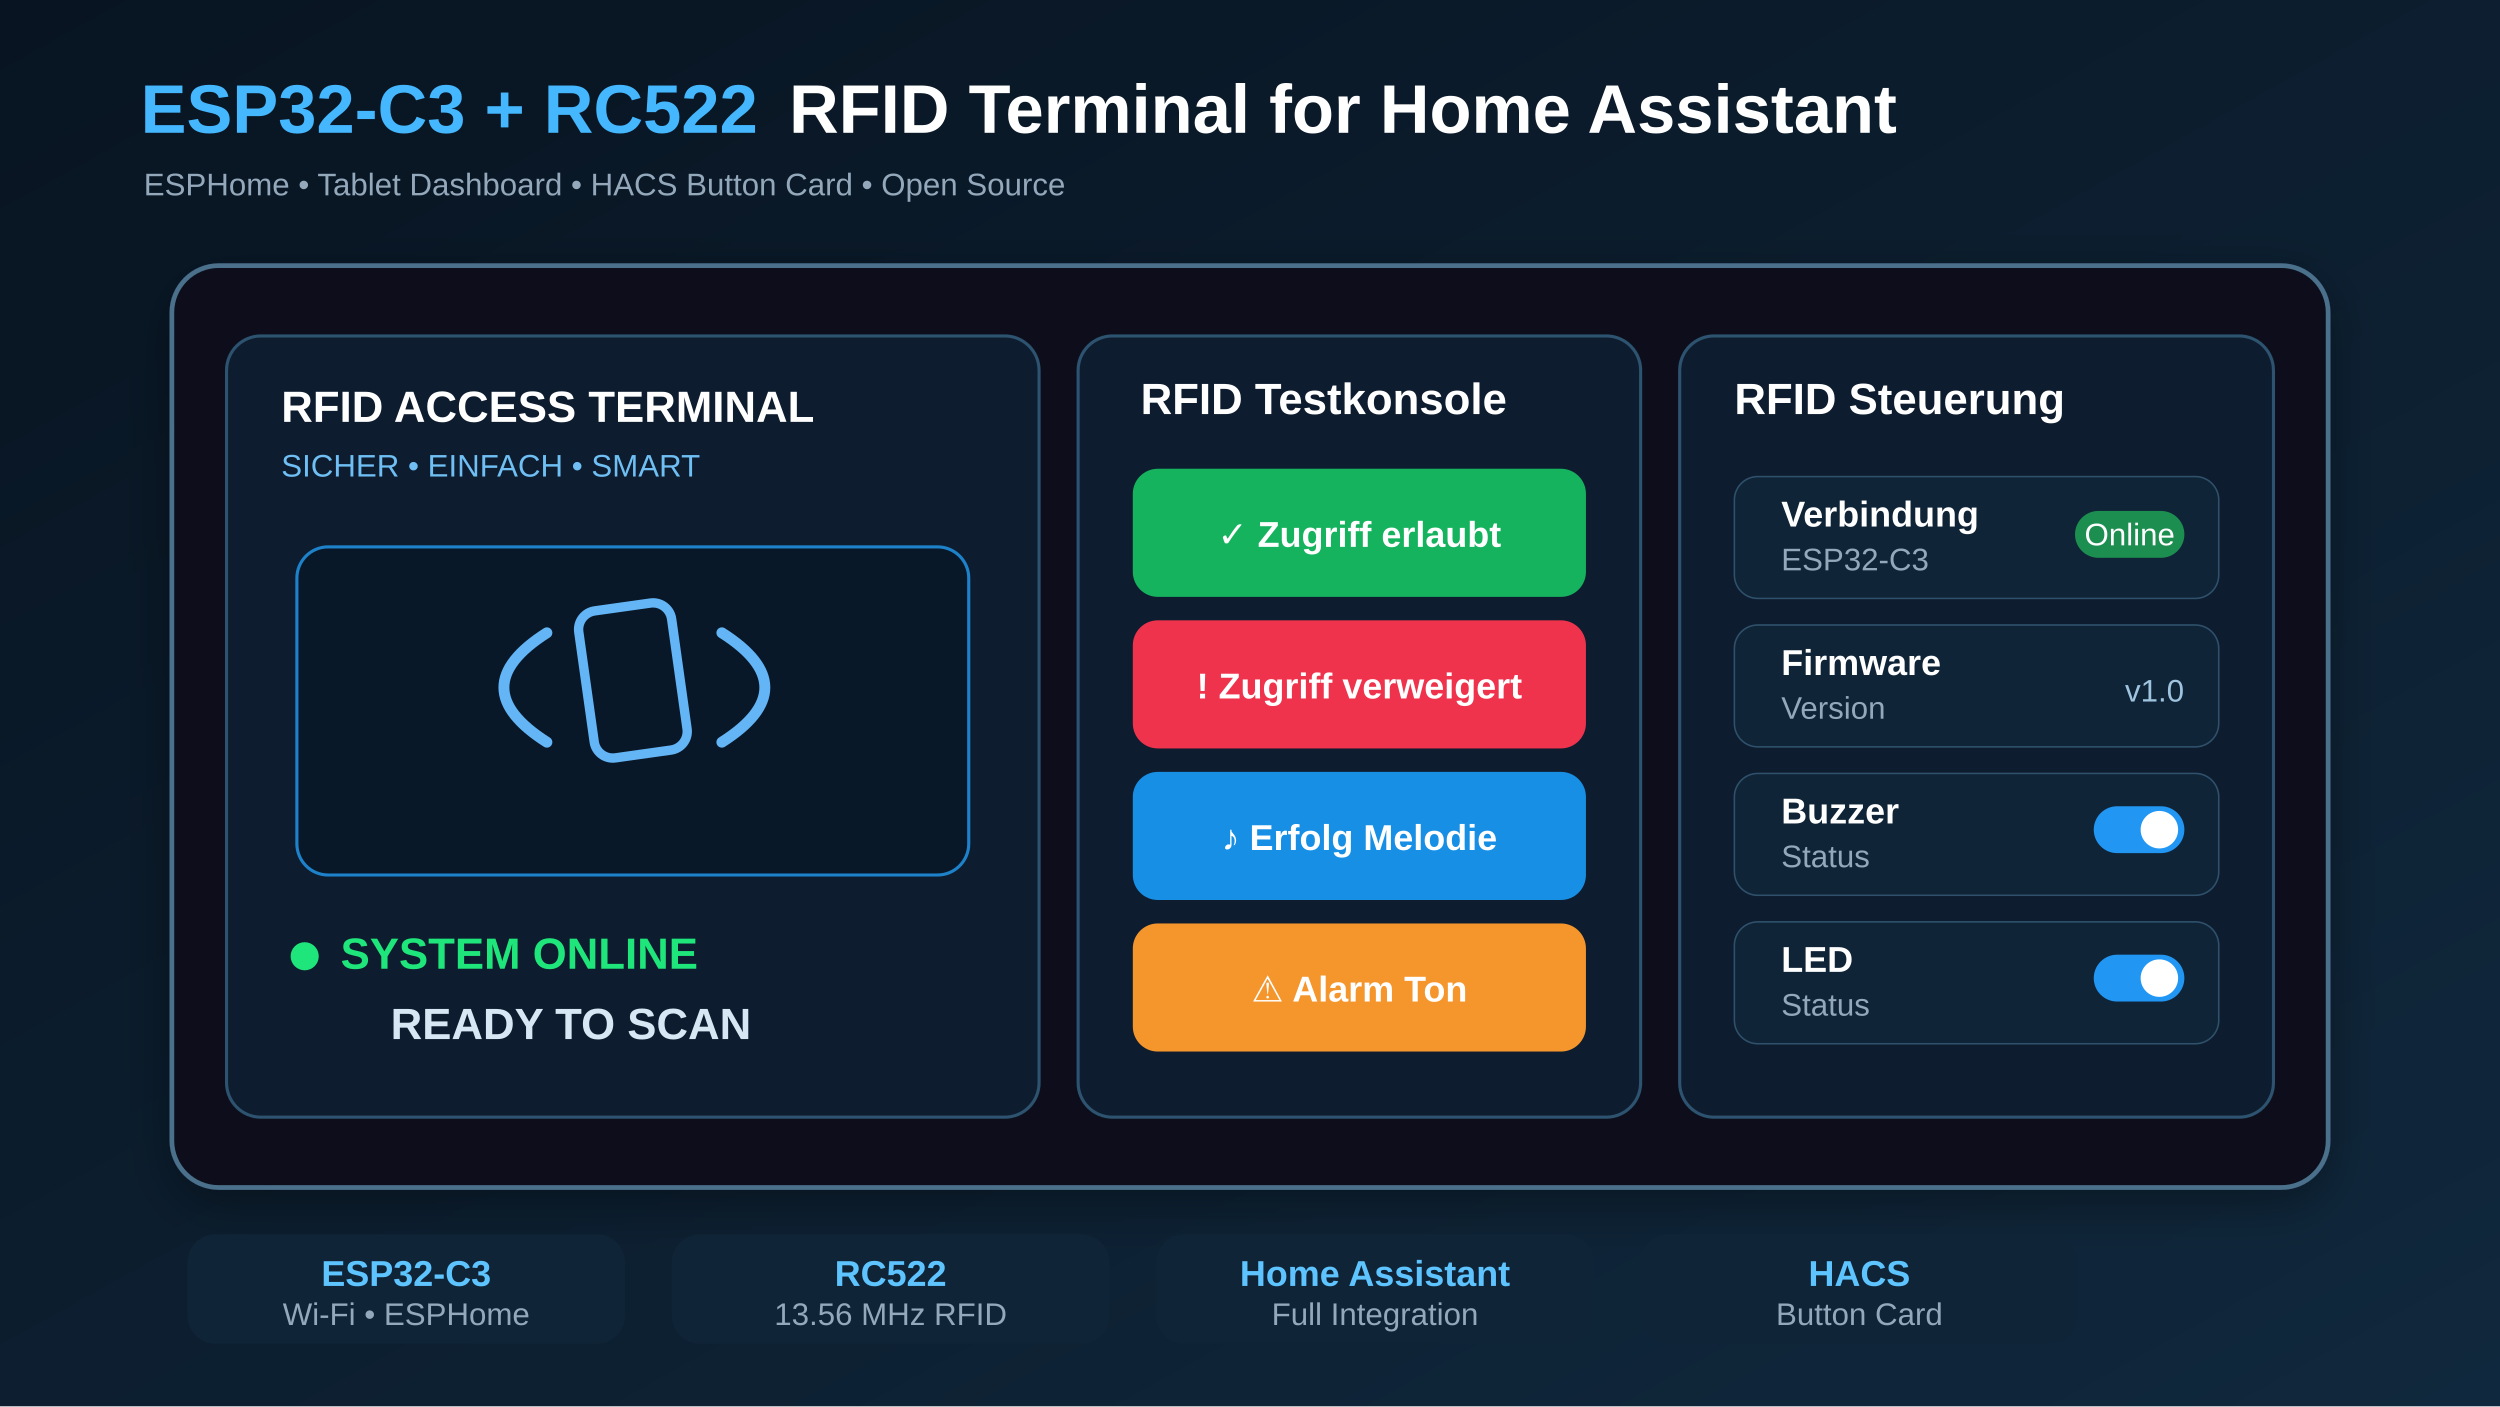
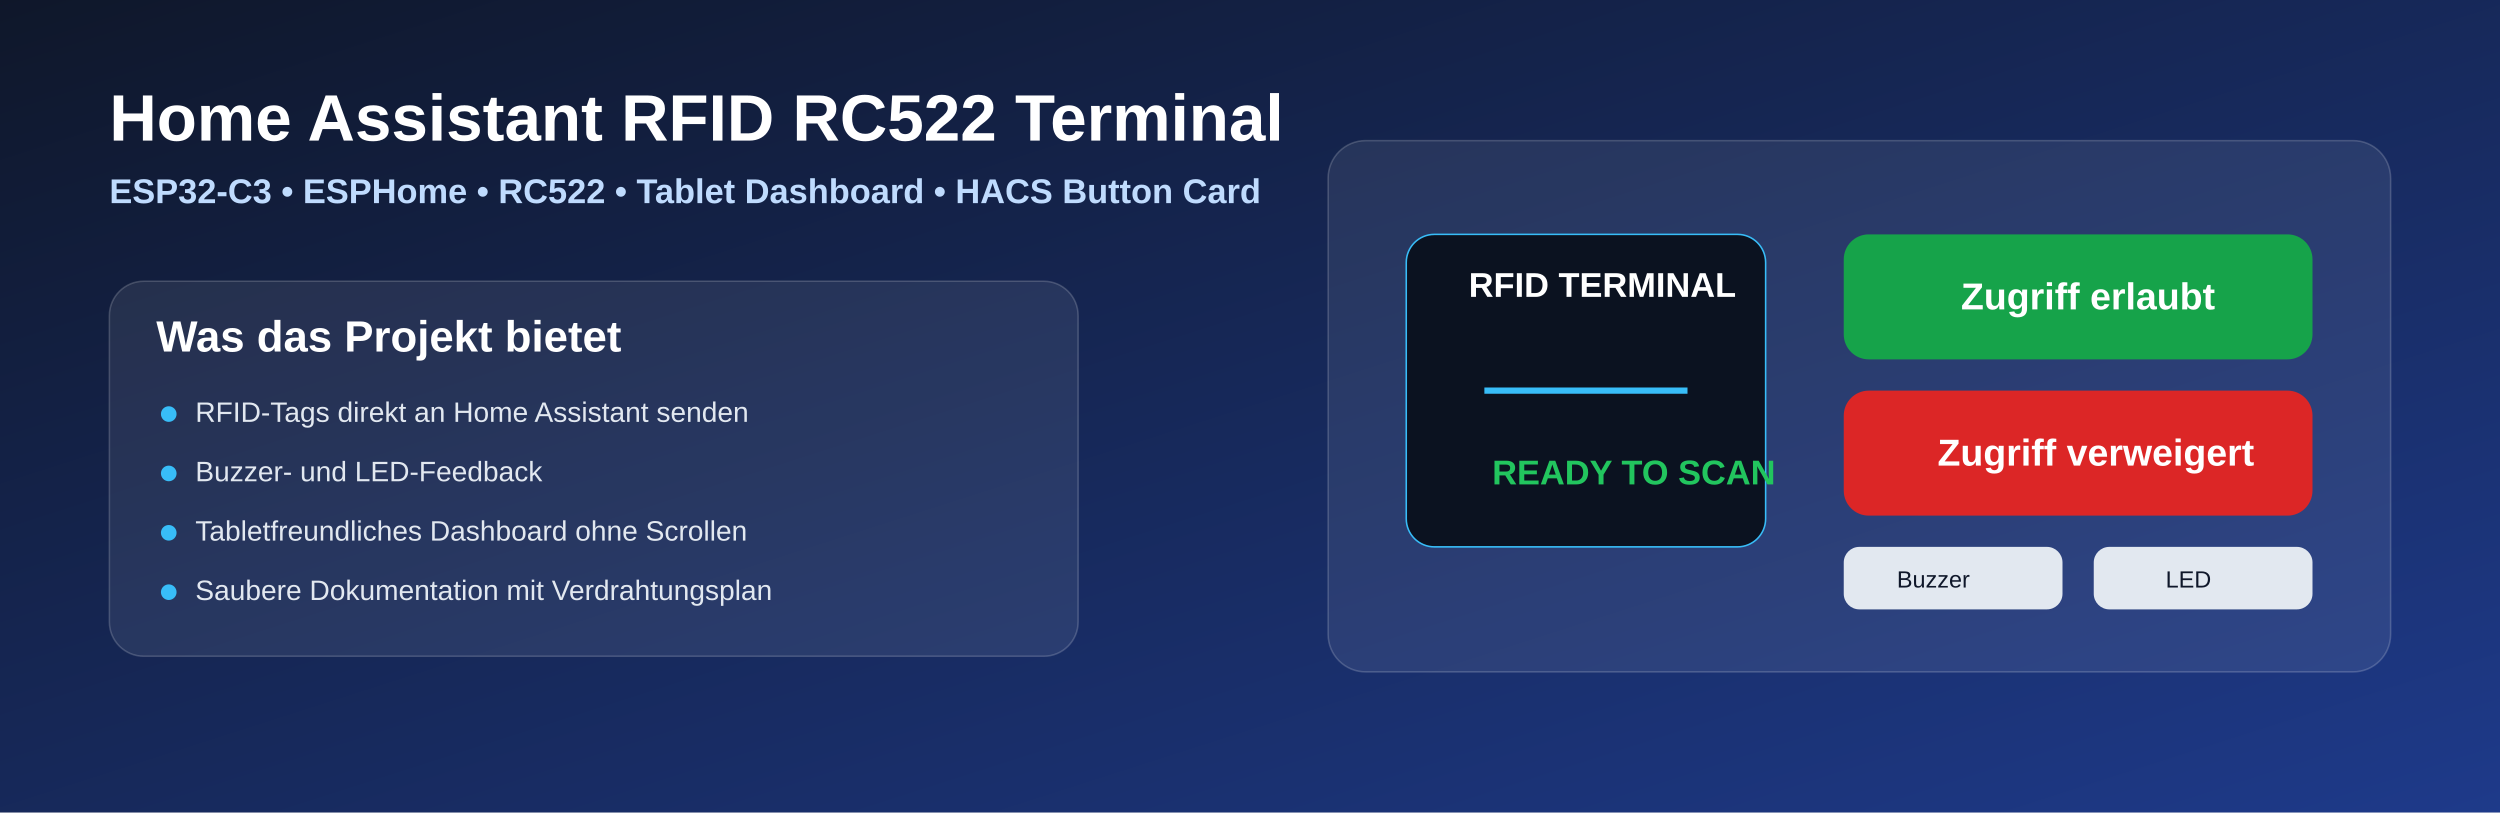
- <svg xmlns="http://www.w3.org/2000/svg" width="1600" height="900" viewBox="0 0 1600 900">
+ <svg xmlns="http://www.w3.org/2000/svg" width="1600" height="520" viewBox="0 0 1600 520">
  <defs>
+     <style>
+         .title { font: 700 34px Arial, sans-serif; fill: #0f172a; }
+         .subtitle { font: 600 18px Arial, sans-serif; fill: #475569; }
+         .h2 { font: 700 20px Arial, sans-serif; fill: #0f172a; }
+         .body { font: 15px Arial, sans-serif; fill: #0f172a; }
+         .small { font: 13px Arial, sans-serif; fill: #475569; }
+         .tiny { font: 12px Arial, sans-serif; fill: #475569; }
+         .mono { font: 700 14px Courier New, monospace; fill: #0f172a; }
+         .pin { font: 700 13px Arial, sans-serif; fill: #0f172a; }
+       </style>
+     <marker id="arrow" markerWidth="10" markerHeight="8" refX="9" refY="4" orient="auto">
+       <polygon points="0,0 10,4 0,8" fill="#0f172a" />
+     </marker>
    <linearGradient id="bg" x1="0" y1="0" x2="1" y2="1">
-       <stop offset="0" stop-color="#081421" />
-       <stop offset="1" stop-color="#10283d" />
+       <stop offset="0%" stop-color="#0f172a" />
+       <stop offset="100%" stop-color="#1e3a8a" />
    </linearGradient>
-     <linearGradient id="scan" x1="0" x2="1">
-       <stop offset="0" stop-color="#1976d2" stop-opacity="0" />
-       <stop offset="0.5" stop-color="#42a5f5" />
-       <stop offset="1" stop-color="#1976d2" stop-opacity="0" />
-     </linearGradient>
-     <filter id="shadow">
-       <feDropShadow dx="0" dy="10" stdDeviation="16" flood-opacity=".35" />
-     </filter>
-     <style>.t{font-family:Arial,Helvetica,sans-serif}.muted{fill:#93a8ba}.card{fill:#0d1d2d;stroke:#2e526f;stroke-width:2}.small{font-size:20px}.label{font-size:23px;font-weight:700}.big{font-size:44px;font-weight:800}.mid{font-size:28px;font-weight:700}</style>
  </defs>
-   <rect width="1600" height="900" fill="url(#bg)" />
-   <text x="90" y="85" class="t big" fill="#44b7ff">ESP32-C3 + RC522</text>
-   <text x="505" y="85" class="t big" fill="#fff">RFID Terminal for Home Assistant</text>
-   <text x="92" y="125" class="t small muted">ESPHome • Tablet Dashboard • HACS Button Card • Open Source</text>
-   <g filter="url(#shadow)">
-     <rect x="110" y="170" width="1380" height="590" rx="30" fill="#07111b" stroke="#4b6f8b" stroke-width="3" />
-     <rect x="145" y="215" width="520" height="500" rx="22" class="card" />
-     <rect x="690" y="215" width="360" height="500" rx="22" class="card" />
-     <rect x="1075" y="215" width="380" height="500" rx="22" class="card" />
-   </g>
-   <text x="180" y="270" class="t mid" fill="#fff">RFID ACCESS TERMINAL</text>
-   <text x="180" y="305" class="t small" fill="#6fbff4">SICHER • EINFACH • SMART</text>
-   <rect x="190" y="350" width="430" height="210" rx="20" fill="#081828" stroke="#1d82ca" stroke-width="2" />
-   <line x1="220" y1="455" x2="590" y2="455" stroke="url(#scan)" stroke-width="12" />
-   <rect x="375" y="388" width="60" height="95" rx="12" fill="none" stroke="#64b5f6" stroke-width="6" transform="rotate(-8 405 435)" />
-   <path d="M350 405 q-55 35 0 70 M462 405 q55 35 0 70" fill="none" stroke="#64b5f6" stroke-width="7" stroke-linecap="round" />
-   <circle cx="195" cy="612" r="9" fill="#1fe67a" />
-   <text x="218" y="620" class="t mid" fill="#1fe67a">SYSTEM ONLINE</text>
-   <text x="250" y="665" class="t mid" fill="#d7e7f3">READY TO SCAN</text>
-   <text x="730" y="265" class="t mid" fill="#fff">RFID Testkonsole</text>
-   <g class="t label" text-anchor="middle">
-     <rect x="725" y="300" width="290" height="82" rx="16" fill="#16b35f" />
-     <text x="870" y="350" fill="#fff">✓ Zugriff erlaubt</text>
-     <rect x="725" y="397" width="290" height="82" rx="16" fill="#ef334d" />
-     <text x="870" y="447" fill="#fff">! Zugriff verweigert</text>
-     <rect x="725" y="494" width="290" height="82" rx="16" fill="#168fe5" />
-     <text x="870" y="544" fill="#fff">♪ Erfolg Melodie</text>
-     <rect x="725" y="591" width="290" height="82" rx="16" fill="#f5962d" />
-     <text x="870" y="641" fill="#fff">⚠ Alarm Ton</text>
-   </g>
-   <text x="1110" y="265" class="t mid" fill="#fff">RFID Steuerung</text>
-   <g class="t">
-     <rect x="1110" y="305" width="310" height="78" rx="15" fill="#102437" stroke="#2f516b" />
-     <text x="1140" y="337" class="label" fill="#fff">Verbindung</text>
-     <text x="1140" y="365" class="small muted">ESP32-C3</text>
-     <rect x="1328" y="327" width="70" height="30" rx="15" fill="#1c8f50" />
-     <text x="1363" y="349" class="small" fill="#fff" text-anchor="middle">Online</text>
-     <rect x="1110" y="400" width="310" height="78" rx="15" fill="#102437" stroke="#2f516b" />
-     <text x="1140" y="432" class="label" fill="#fff">Firmware</text>
-     <text x="1140" y="460" class="small muted">Version</text>
-     <text x="1360" y="449" class="small" fill="#9fc4df">v1.0</text>
-     <rect x="1110" y="495" width="310" height="78" rx="15" fill="#102437" stroke="#2f516b" />
-     <text x="1140" y="527" class="label" fill="#fff">Buzzer</text>
-     <text x="1140" y="555" class="small muted">Status</text>
-     <rect x="1340" y="516" width="58" height="30" rx="15" fill="#2196f3" />
-     <circle cx="1382" cy="531" r="12" fill="#fff" />
-     <rect x="1110" y="590" width="310" height="78" rx="15" fill="#102437" stroke="#2f516b" />
-     <text x="1140" y="622" class="label" fill="#fff">LED</text>
-     <text x="1140" y="650" class="small muted">Status</text>
-     <rect x="1340" y="611" width="58" height="30" rx="15" fill="#2196f3" />
-     <circle cx="1382" cy="626" r="12" fill="#fff" />
-   </g>
-   <g class="t" text-anchor="middle">
-     <rect x="120" y="790" width="280" height="70" rx="18" fill="#102437" />
-     <text x="260" y="823" class="label" fill="#5ec4ff">ESP32-C3</text>
-     <text x="260" y="848" class="small muted">Wi-Fi • ESPHome</text>
-     <rect x="430" y="790" width="280" height="70" rx="18" fill="#102437" />
-     <text x="570" y="823" class="label" fill="#5ec4ff">RC522</text>
-     <text x="570" y="848" class="small muted">13.56 MHz RFID</text>
-     <rect x="740" y="790" width="280" height="70" rx="18" fill="#102437" />
-     <text x="880" y="823" class="label" fill="#5ec4ff">Home Assistant</text>
-     <text x="880" y="848" class="small muted">Full Integration</text>
-     <rect x="1050" y="790" width="280" height="70" rx="18" fill="#102437" />
-     <text x="1190" y="823" class="label" fill="#5ec4ff">HACS</text>
-     <text x="1190" y="848" class="small muted">Button Card</text>
-   </g>
+   <rect x="0" y="0" width="1600" height="520" fill="url(#bg)" />
+   <text x="70" y="90" style="font:700 42px Arial,sans-serif; fill:white;">Home Assistant RFID RC522 Terminal</text>
+   <text x="70" y="130" style="font:600 22px Arial,sans-serif; fill:#bfdbfe;">ESP32-C3 • ESPHome • RC522 • Tablet Dashboard • HACS Button Card</text>
+   <rect x="70" y="180" width="620" height="240" rx="22" fill="#ffffff" fill-opacity="0.08" stroke="#ffffff" stroke-opacity="0.18" />
+   <text x="100" y="225" style="font:700 28px Arial,sans-serif; fill:white;">Was das Projekt bietet</text>
+   <circle cx="108" cy="265" r="5" fill="#38bdf8" />
+   <text x="125" y="270" style="font:18px Arial,sans-serif; fill:#e2e8f0;">RFID-Tags direkt an Home Assistant senden</text>
+   <circle cx="108" cy="303" r="5" fill="#38bdf8" />
+   <text x="125" y="308" style="font:18px Arial,sans-serif; fill:#e2e8f0;">Buzzer- und LED-Feedback</text>
+   <circle cx="108" cy="341" r="5" fill="#38bdf8" />
+   <text x="125" y="346" style="font:18px Arial,sans-serif; fill:#e2e8f0;">Tabletfreundliches Dashboard ohne Scrollen</text>
+   <circle cx="108" cy="379" r="5" fill="#38bdf8" />
+   <text x="125" y="384" style="font:18px Arial,sans-serif; fill:#e2e8f0;">Saubere Dokumentation mit Verdrahtungsplan</text>
+   <rect x="850" y="90" width="680" height="340" rx="24" fill="#ffffff" fill-opacity="0.08" stroke="#ffffff" stroke-opacity="0.18" />
+   <rect x="900" y="150" width="230" height="200" rx="18" fill="#0b1220" stroke="#38bdf8" />
+   <text x="940" y="190" style="font:700 22px Arial,sans-serif; fill:white;">RFID TERMINAL</text>
+   <text x="955" y="310" style="font:700 22px Arial,sans-serif; fill:#22c55e;">READY TO SCAN</text>
+   <line x1="950" y1="250" x2="1080" y2="250" stroke="#38bdf8" stroke-width="4" />
+   <rect x="1180" y="150" width="300" height="80" rx="16" fill="#16a34a" />
+   <text x="1255" y="198" style="font:700 24px Arial,sans-serif; fill:white;">Zugriff erlaubt</text>
+   <rect x="1180" y="250" width="300" height="80" rx="16" fill="#dc2626" />
+   <text x="1240" y="298" style="font:700 24px Arial,sans-serif; fill:white;">Zugriff verweigert</text>
+   <rect x="1180" y="350" width="140" height="40" rx="10" fill="#e2e8f0" />
+   <text x="1214" y="376" class="body">Buzzer</text>
+   <rect x="1340" y="350" width="140" height="40" rx="10" fill="#e2e8f0" />
+   <text x="1386" y="376" class="body">LED</text>
</svg>
